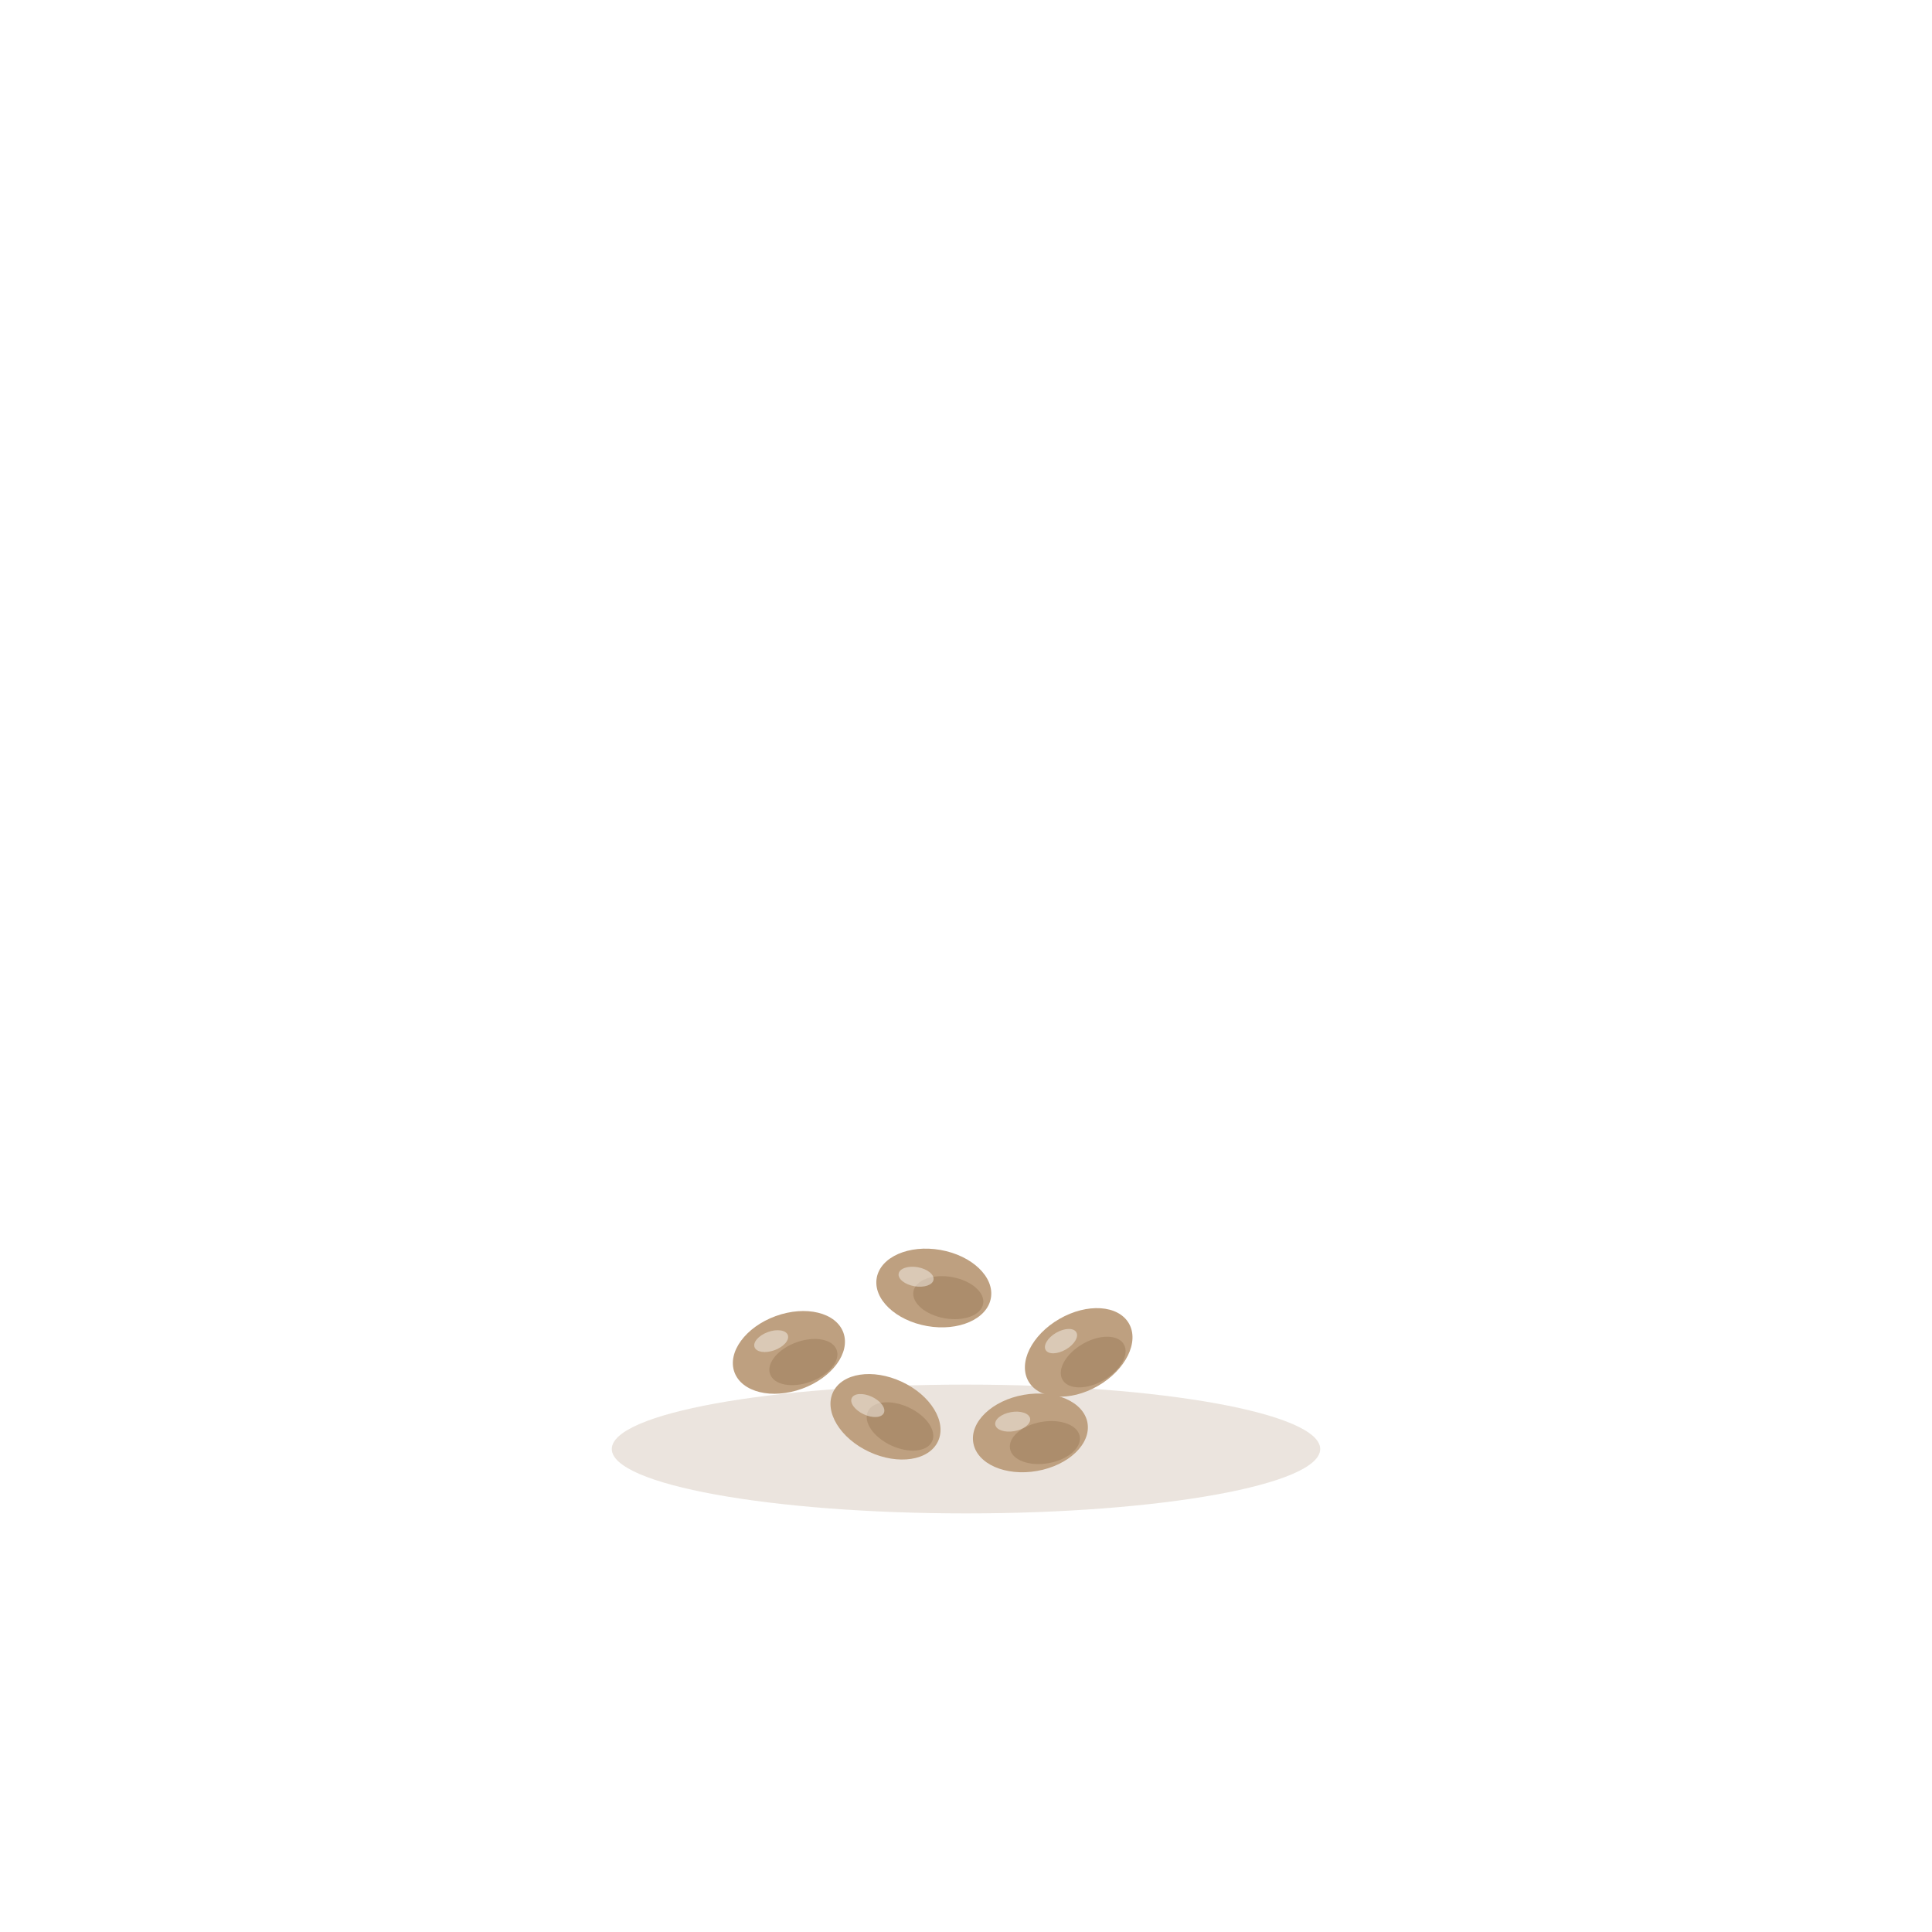
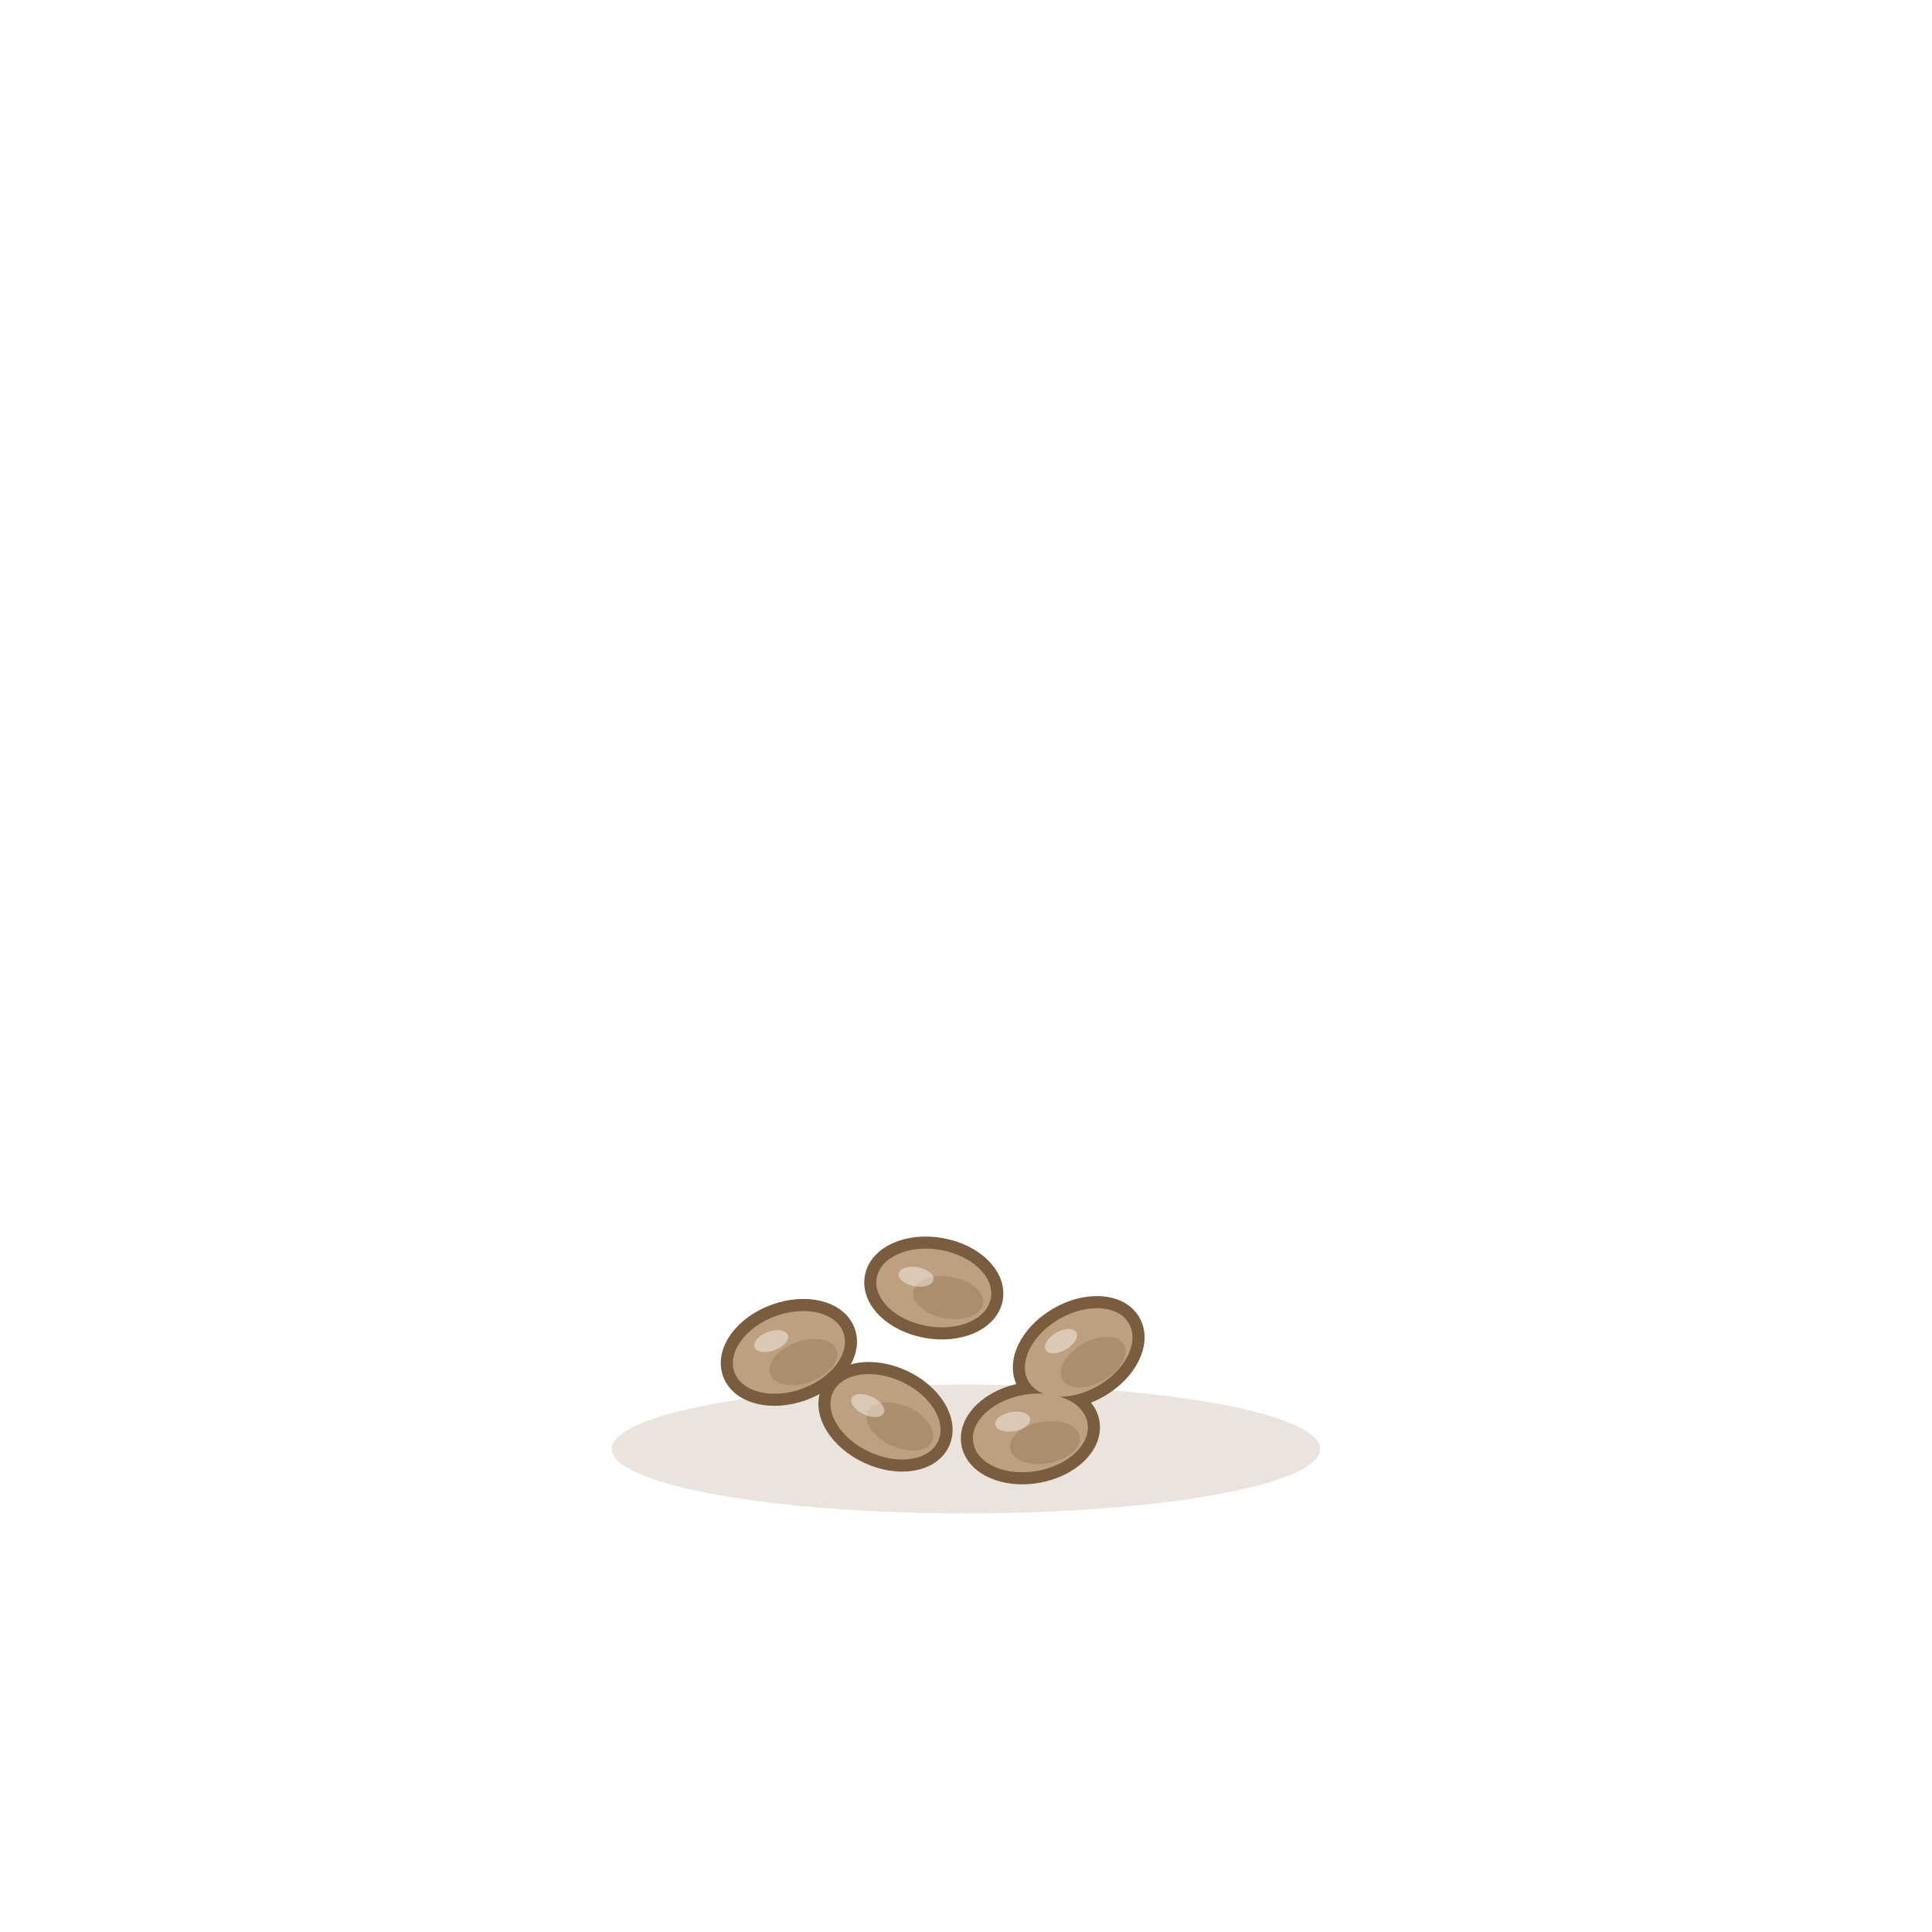
<svg xmlns="http://www.w3.org/2000/svg" viewBox="0 0 120 120">
  <ellipse cx="60" cy="90" fill="#9a7a58" opacity=".2" rx="22" ry="4" />
+   <g fill="#7a5c3e" stroke="#7a5c3e" stroke-linecap="round" stroke-linejoin="round" stroke-width="1.5" data-role="silhouette-stroke">
+     <ellipse cx="49" cy="84" rx="3.6" ry="2.4" transform="rotate(-20 49 84)" />
+     <ellipse cx="58" cy="80" rx="3.6" ry="2.4" transform="rotate(10 58 80)" />
+     <ellipse cx="67" cy="84" rx="3.6" ry="2.4" transform="rotate(-30 67 84)" />
+     <ellipse cx="55" cy="88" rx="3.6" ry="2.4" transform="rotate(25 55 88)" />
+     <ellipse cx="64" cy="89" rx="3.6" ry="2.4" transform="rotate(-10 64 89)" />
+   </g>
  <ellipse cx="49" cy="84" fill="#bea080" rx="3.6" ry="2.4" transform="rotate(-20 49 84)" />
  <ellipse cx="49.9" cy="84.6" fill="#9a7a58" opacity=".5" rx="2.2" ry="1.3" transform="rotate(-20 49.9 84.6)" />
  <ellipse cx="47.9" cy="83.3" fill="#f5f1eb" opacity=".5" rx="1.1" ry=".6" transform="rotate(-20 47.9 83.3)" />
  <ellipse cx="58" cy="80" fill="#bea080" rx="3.6" ry="2.4" transform="rotate(10 58 80)" />
  <ellipse cx="58.9" cy="80.6" fill="#9a7a58" opacity=".5" rx="2.2" ry="1.3" transform="rotate(10 58.9 80.6)" />
  <ellipse cx="56.9" cy="79.3" fill="#f5f1eb" opacity=".5" rx="1.1" ry=".6" transform="rotate(10 56.9 79.3)" />
  <ellipse cx="67" cy="84" fill="#bea080" rx="3.6" ry="2.4" transform="rotate(-30 67 84)" />
  <ellipse cx="67.9" cy="84.6" fill="#9a7a58" opacity=".5" rx="2.2" ry="1.3" transform="rotate(-30 67.9 84.6)" />
  <ellipse cx="65.9" cy="83.3" fill="#f5f1eb" opacity=".5" rx="1.1" ry=".6" transform="rotate(-30 65.9 83.3)" />
  <ellipse cx="55" cy="88" fill="#bea080" rx="3.6" ry="2.4" transform="rotate(25 55 88)" />
  <ellipse cx="55.9" cy="88.6" fill="#9a7a58" opacity=".5" rx="2.2" ry="1.3" transform="rotate(25 55.9 88.6)" />
  <ellipse cx="53.9" cy="87.3" fill="#f5f1eb" opacity=".5" rx="1.1" ry=".6" transform="rotate(25 53.9 87.3)" />
  <ellipse cx="64" cy="89" fill="#bea080" rx="3.6" ry="2.4" transform="rotate(-10 64 89)" />
  <ellipse cx="64.9" cy="89.6" fill="#9a7a58" opacity=".5" rx="2.2" ry="1.3" transform="rotate(-10 64.9 89.6)" />
  <ellipse cx="62.9" cy="88.3" fill="#f5f1eb" opacity=".5" rx="1.1" ry=".6" transform="rotate(-10 62.9 88.3)" />
</svg>
